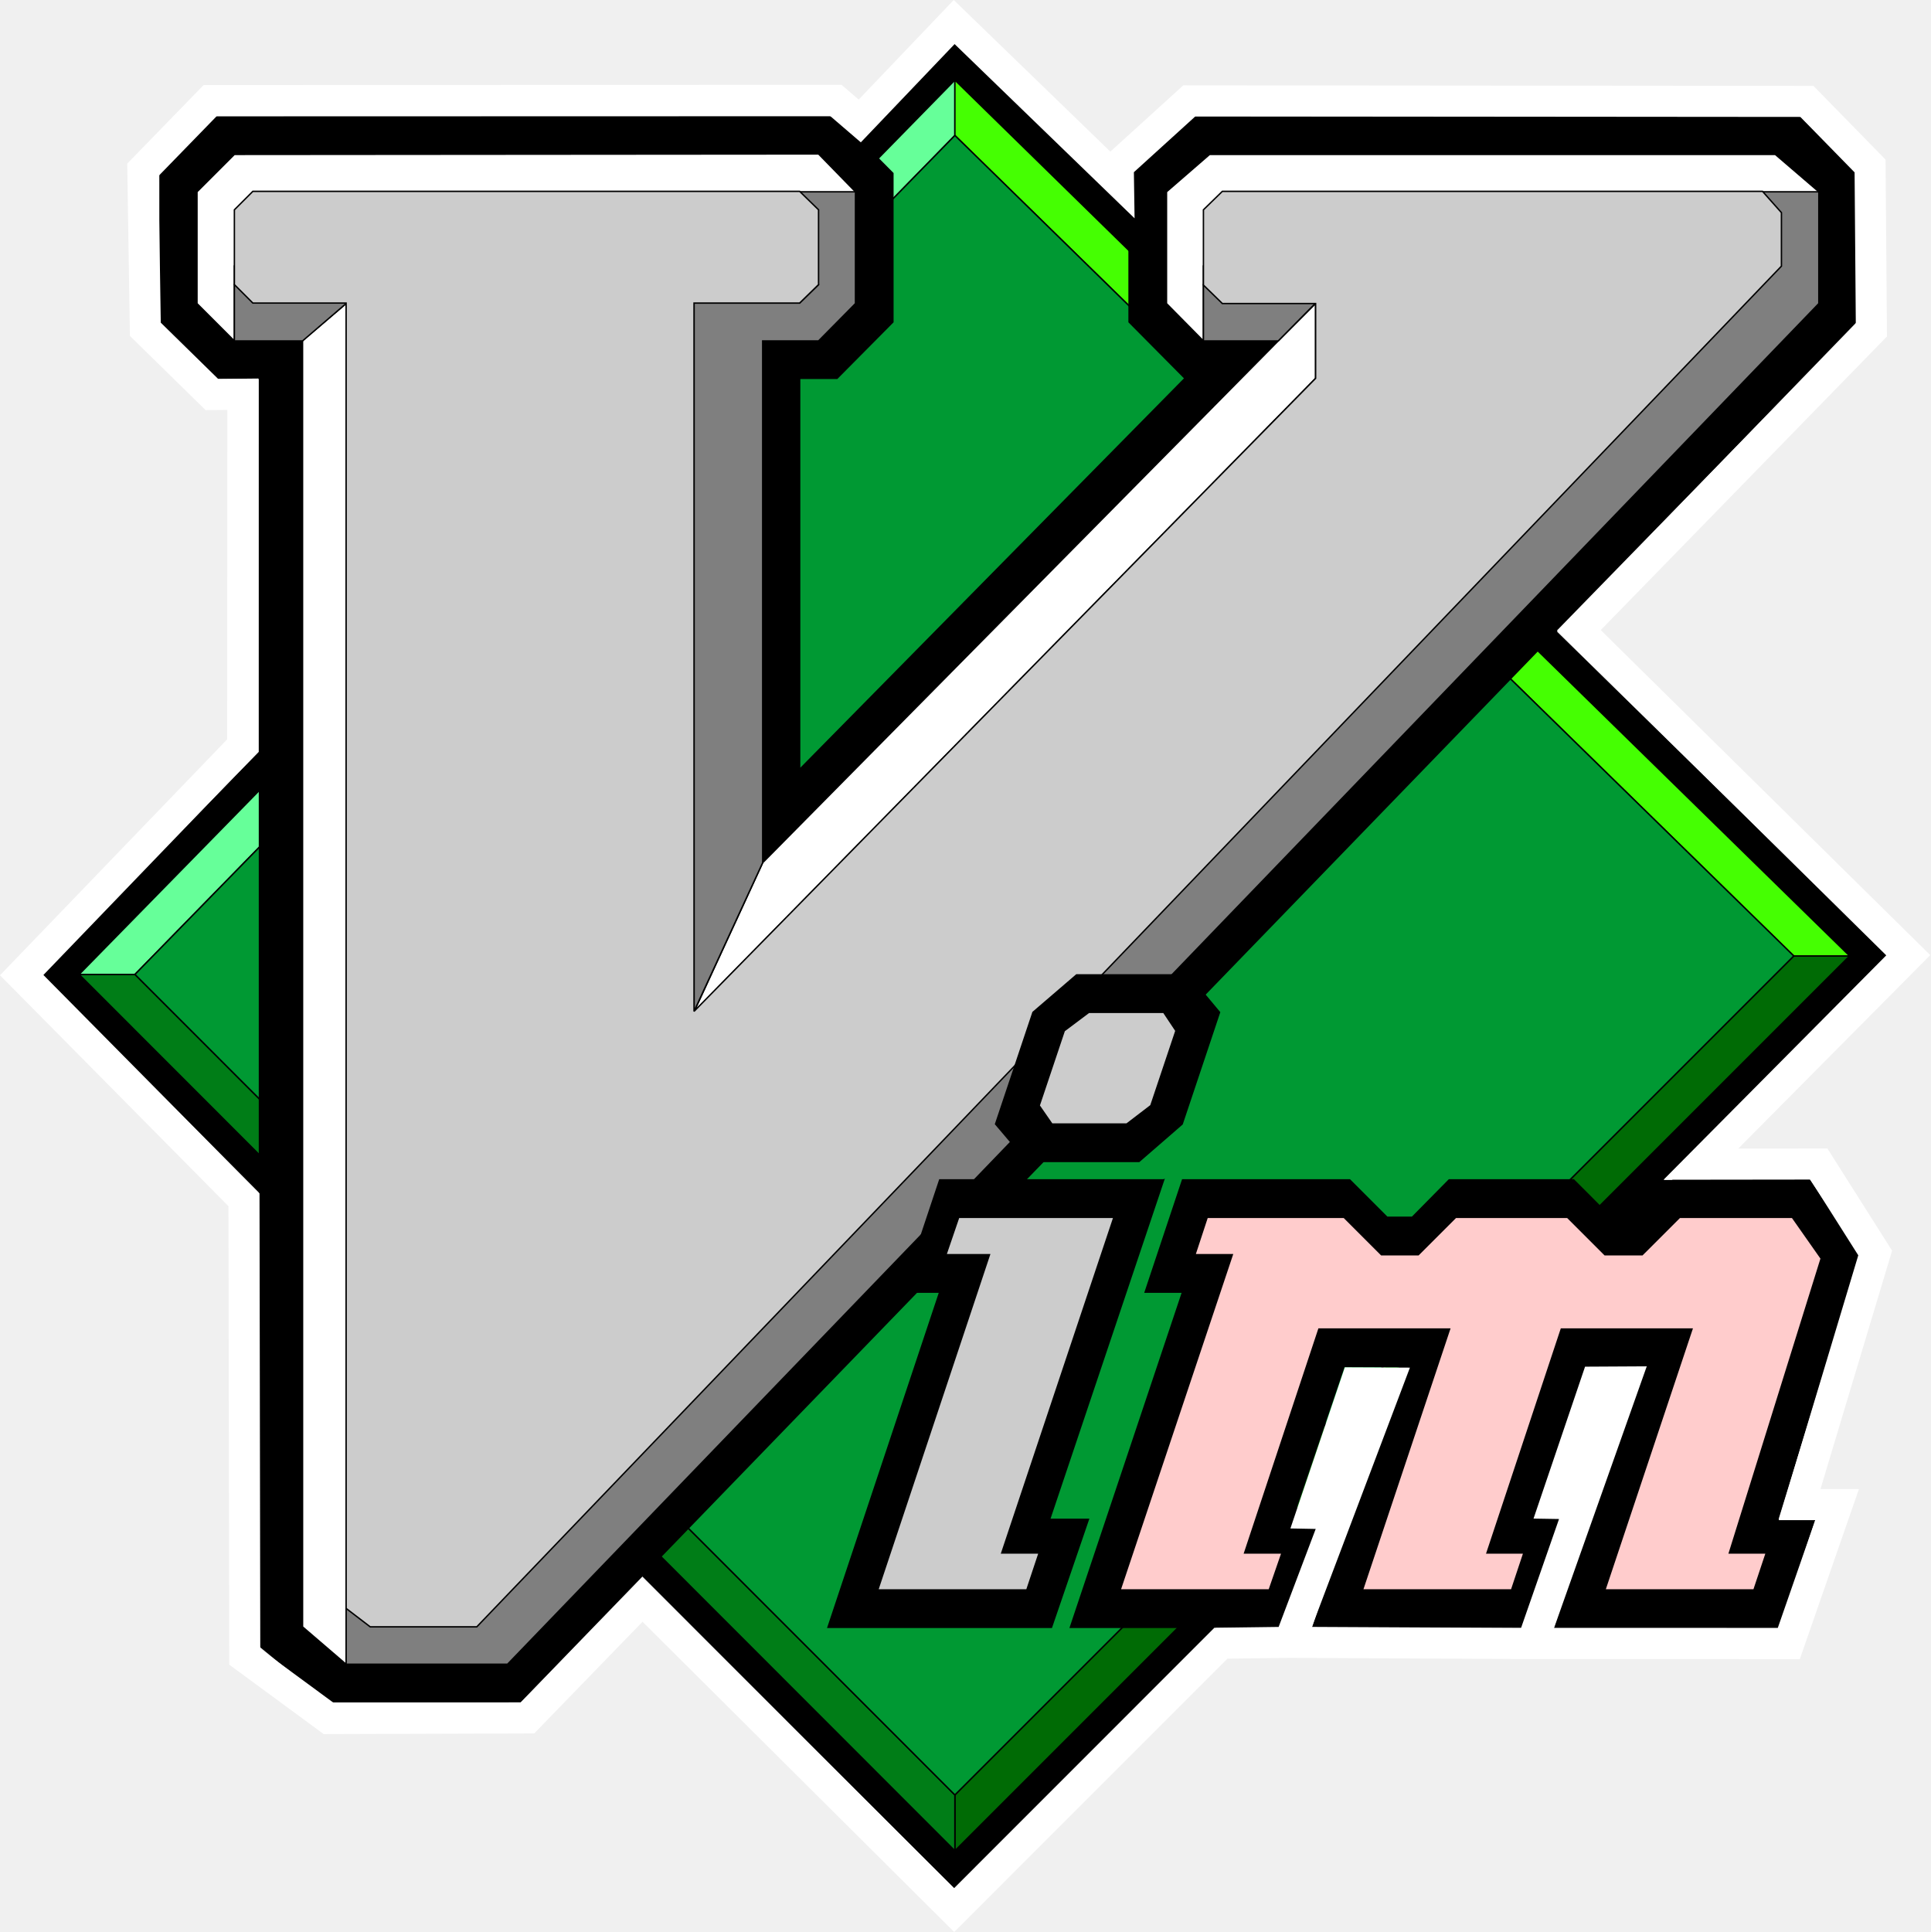
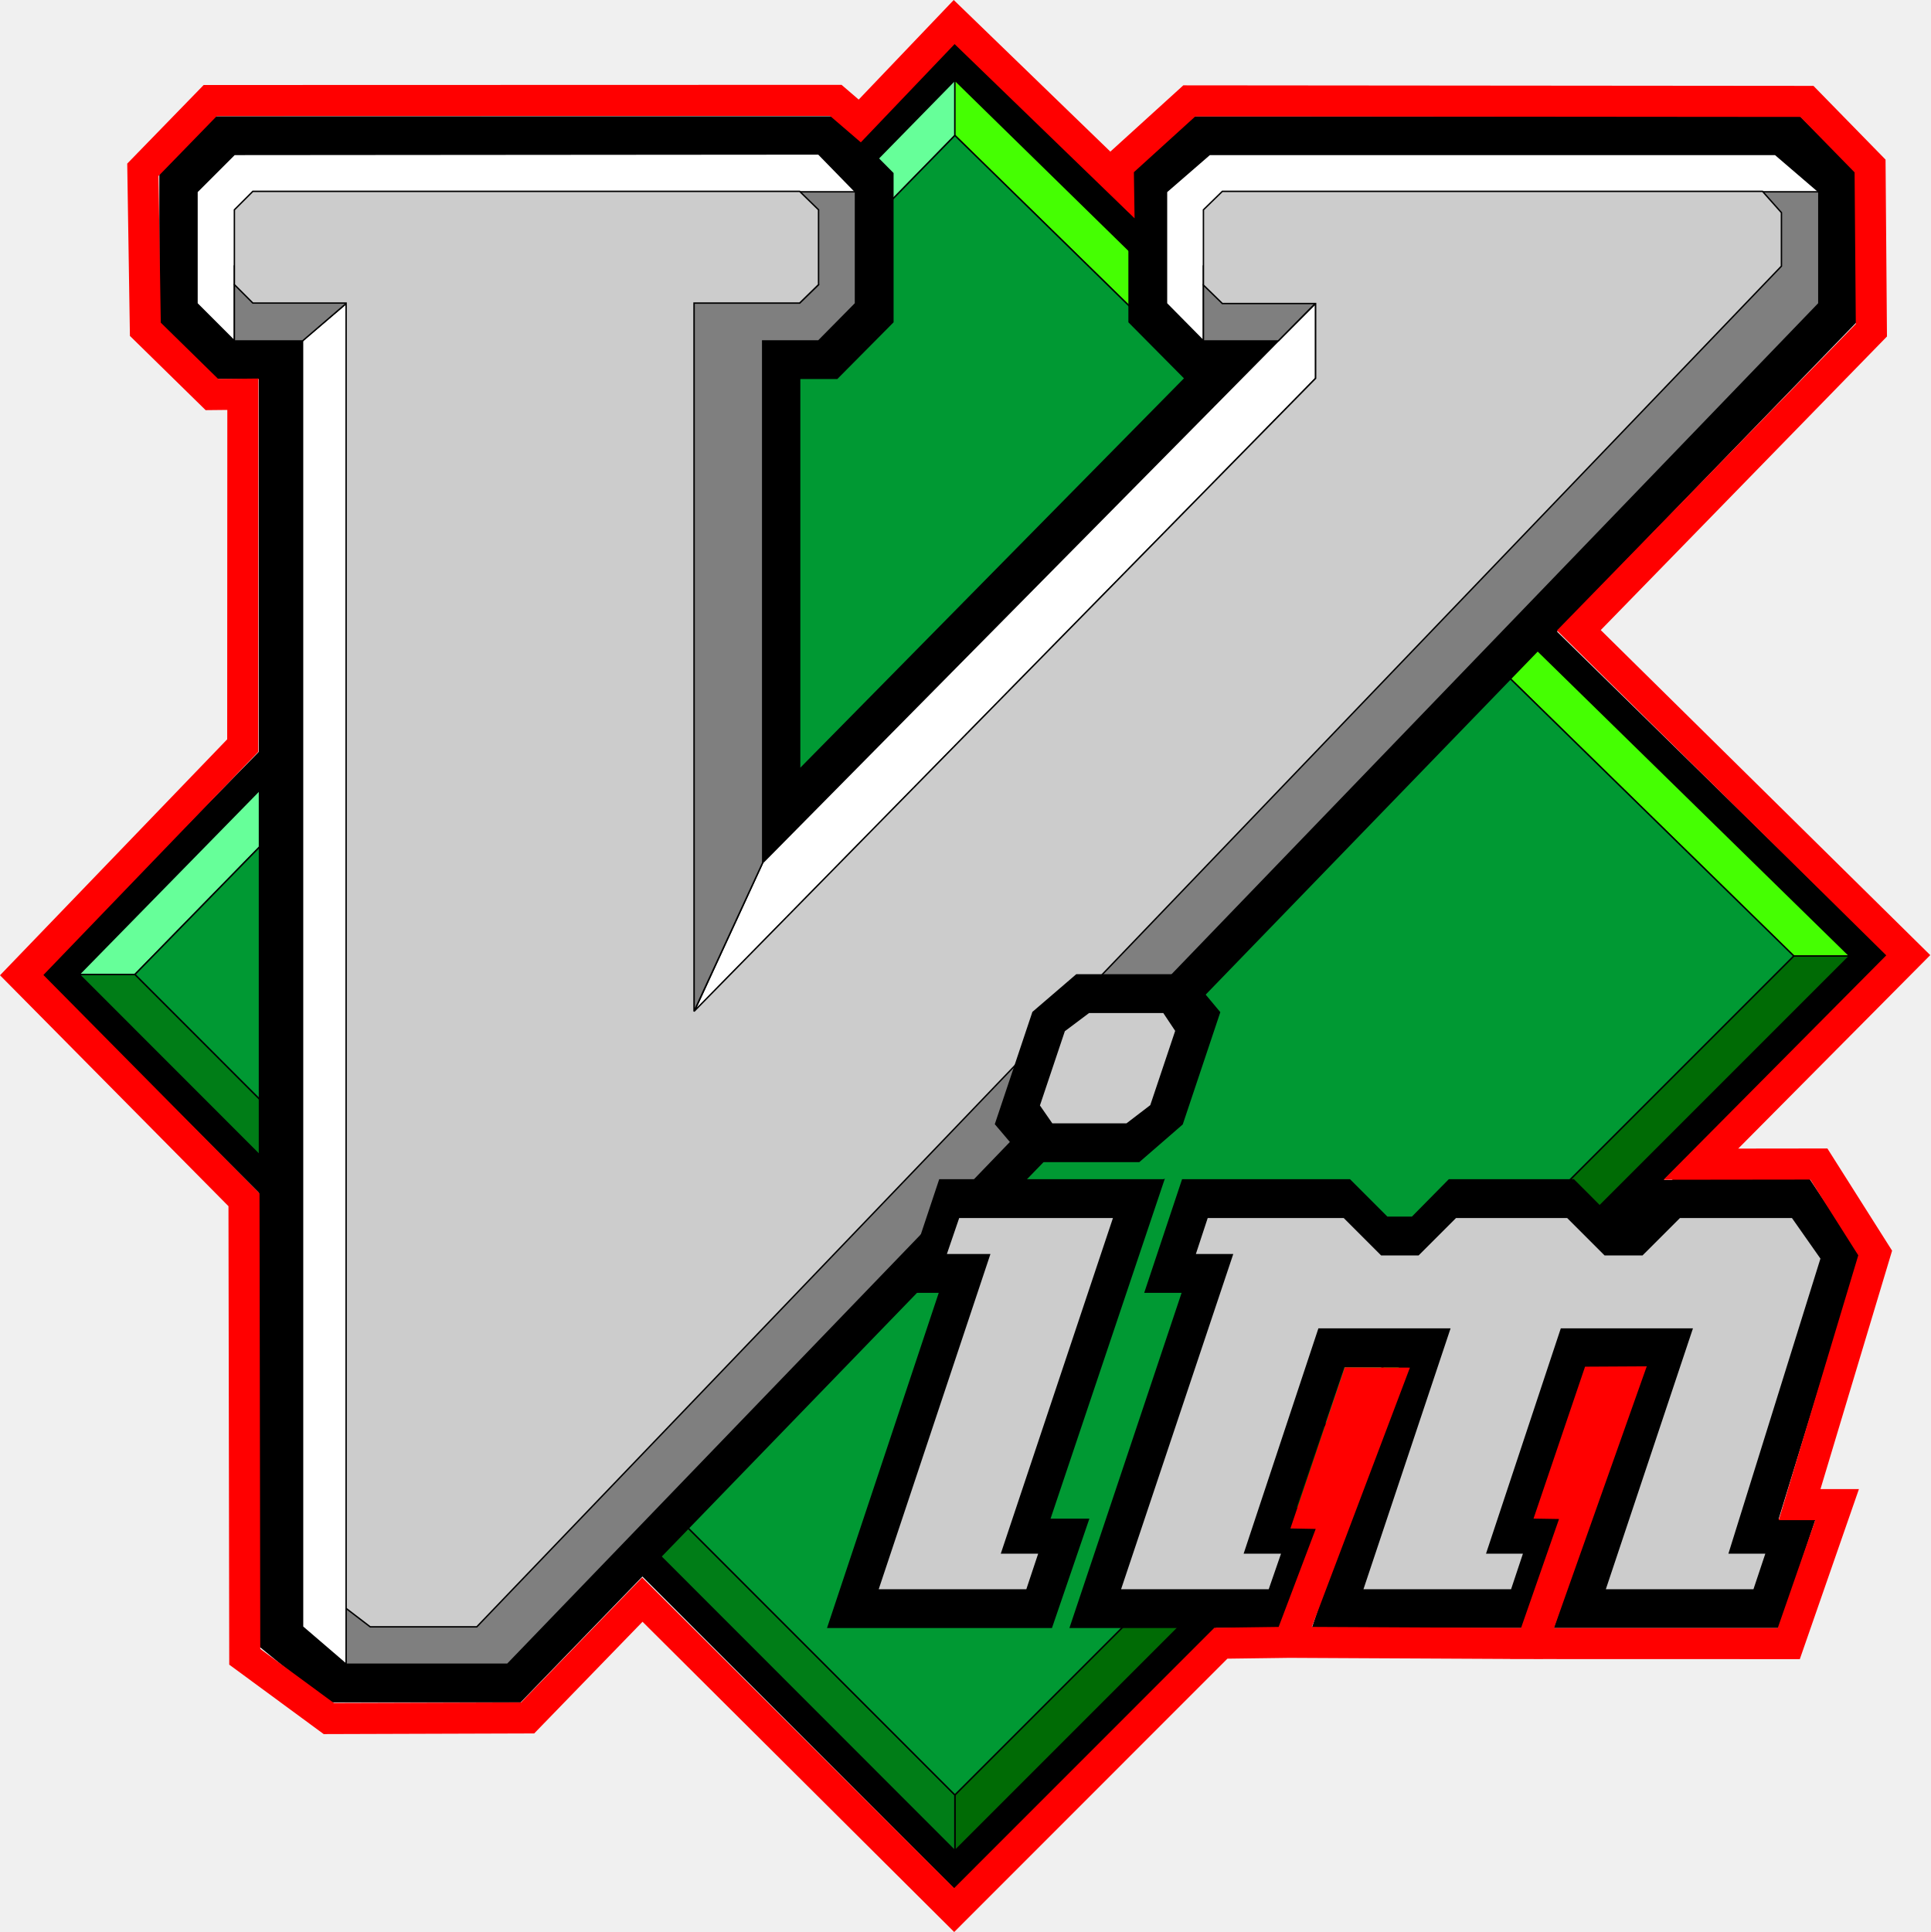
<svg xmlns="http://www.w3.org/2000/svg" width="293.575" height="293.806" viewBox="0 0 293.575 293.806" version="1.1" id="svg90">
  <defs id="defs94" />
  <path fill-rule="evenodd" fill="#000000" fill-opacity="1" d="M 286.999,145.374 145.229,6.488 6.342,148.183 145.229,287.144 286.999,145.374" id="path2" />
  <path fill="none" stroke-width="0.216" stroke-linecap="butt" stroke-linejoin="miter" stroke="#000000" stroke-opacity="1" stroke-miterlimit="2.613" d="M 286.999,145.374 145.229,6.488 6.342,148.183 145.229,287.144 Z M 286.999,145.374" id="path4" />
  <path fill-rule="evenodd" fill="#006b05" fill-opacity="1" d="M 272.815,145.374 H 281.311 L 145.229,281.456 V 272.96 L 272.815,145.374" id="path6" />
  <path fill="none" stroke-width="0.216" stroke-linecap="butt" stroke-linejoin="miter" stroke="#000000" stroke-opacity="1" stroke-miterlimit="2.613" d="M 272.815,145.374 H 281.311 L 145.229,281.456 V 272.96 Z M 272.815,145.374" id="path8" />
  <path fill-rule="evenodd" fill="#007d17" fill-opacity="1" d="M 12.03,148.183 H 20.526 L 145.229,272.96 V 281.456 L 12.03,148.183" id="path10" />
  <path fill="none" stroke-width="0.216" stroke-linecap="butt" stroke-linejoin="miter" stroke="#000000" stroke-opacity="1" stroke-miterlimit="2.613" d="M 12.03,148.183 H 20.526 L 145.229,272.96 V 281.456 Z M 12.03,148.183" id="path12" />
  <path fill-rule="evenodd" fill="#66ff99" fill-opacity="1" d="M 145.229,20.601 V 12.175 L 12.03,148.183 H 20.526 L 145.229,20.601" id="path14" />
  <path fill="none" stroke-width="0.216" stroke-linecap="butt" stroke-linejoin="miter" stroke="#000000" stroke-opacity="1" stroke-miterlimit="2.613" d="M 145.229,20.601 V 12.175 L 12.03,148.183 H 20.526 Z M 145.229,20.601" id="path16" />
  <path fill-rule="evenodd" fill="#45ff02" fill-opacity="1" d="M 145.229,12.175 V 20.601 L 272.815,145.374 H 281.311 L 145.229,12.175" id="path18" />
  <path fill="none" stroke-width="0.216" stroke-linecap="butt" stroke-linejoin="miter" stroke="#000000" stroke-opacity="1" stroke-miterlimit="2.613" d="M 145.229,12.175 V 20.601 L 272.815,145.374 H 281.311 Z M 145.229,12.175" id="path20" />
  <path fill-rule="evenodd" fill="#009933" fill-opacity="1" d="M 145.229,272.96 272.815,145.374 145.229,20.601 20.526,148.183 145.229,272.96" id="path22" />
  <path fill="none" stroke-width="0.216" stroke-linecap="butt" stroke-linejoin="miter" stroke="#000000" stroke-opacity="1" stroke-miterlimit="2.613" d="M 145.229,272.96 272.815,145.374 145.229,20.601 20.526,148.183 Z M 145.229,272.96" id="path24" />
  <path fill-rule="evenodd" fill="#000000" fill-opacity="1" d="M 171.725,48.968 180.221,57.535 121.616,117.007 V 57.535 H 127.303 L 135.799,48.968 V 26.359 L 127.303,17.792 H 32.838 L 24.342,26.359 V 48.968 L 32.838,57.535 H 39.463 V 250.281 L 49.831,258.777 H 79.135 L 282.245,48.968 V 26.359 L 273.749,17.792 H 181.159 L 171.725,26.359 V 48.968" id="path26" />
  <path fill="none" stroke-width="0.216" stroke-linecap="butt" stroke-linejoin="miter" stroke="#000000" stroke-opacity="1" stroke-miterlimit="2.613" d="M 171.725,48.968 180.221,57.535 121.616,117.007 V 57.535 H 127.303 L 135.799,48.968 V 26.359 L 127.303,17.792 H 32.838 L 24.342,26.359 V 48.968 L 32.838,57.535 H 39.463 V 250.281 L 49.831,258.777 H 79.135 L 282.245,48.968 V 26.359 L 273.749,17.792 H 181.159 L 171.725,26.359 Z M 171.725,48.968" id="path28" />
  <path fill-rule="evenodd" fill="#ffffff" fill-opacity="1" d="M 35.647,51.847 29.96,46.16 V 29.167 L 35.647,23.48 124.495,23.41 130.112,29.167 124.495,31.906 121.616,29.167 35.647,43.281 V 51.847" id="path30" />
  <path fill="none" stroke-width="0.216" stroke-linecap="butt" stroke-linejoin="miter" stroke="#000000" stroke-opacity="1" stroke-miterlimit="2.613" d="M 35.647,51.847 29.96,46.16 V 29.167 L 35.647,23.48 124.495,23.41 130.112,29.167 124.495,31.906 121.616,29.167 35.647,43.281 Z M 35.647,51.847" id="path32" />
  <path fill-rule="evenodd" fill="#ffffff" fill-opacity="1" d="M 52.639,253.089 46.014,247.402 V 51.777 L 52.639,46.16 V 253.089" id="path34" />
  <path fill="none" stroke-width="0.216" stroke-linecap="butt" stroke-linejoin="miter" stroke="#000000" stroke-opacity="1" stroke-miterlimit="2.613" d="M 52.639,253.089 46.014,247.402 V 51.777 L 52.639,46.16 Z M 52.639,253.089" id="path36" />
  <path fill-rule="evenodd" fill="#ffffff" fill-opacity="1" d="M 194.405,51.847 200.092,46.16 V 57.535 L 105.557,153.871 115.999,131.191 194.405,51.847" id="path38" />
  <path fill="none" stroke-width="0.216" stroke-linecap="butt" stroke-linejoin="miter" stroke="#000000" stroke-opacity="1" stroke-miterlimit="2.613" d="M 194.405,51.847 200.092,46.16 V 57.535 L 105.557,153.871 115.999,131.191 Z M 194.405,51.847" id="path40" />
  <path fill-rule="evenodd" fill="#7f7f7f" fill-opacity="1" d="M 54.581,43.351 52.639,46.16 46.014,51.847 H 35.647 V 40.472 L 54.581,43.351" id="path42" />
  <path fill="none" stroke-width="0.216" stroke-linecap="butt" stroke-linejoin="miter" stroke="#000000" stroke-opacity="1" stroke-miterlimit="2.613" d="M 54.581,43.351 52.639,46.16 46.014,51.847 H 35.647 V 40.472 Z M 54.581,43.351" id="path44" />
  <path fill-rule="evenodd" fill="#7f7f7f" fill-opacity="1" d="M 115.999,51.847 V 131.191 L 105.557,153.8 V 46.089 H 121.616 L 124.495,43.281 121.616,29.167 H 130.112 V 46.16 L 124.495,51.847 H 115.999" id="path46" />
  <path fill="none" stroke-width="0.216" stroke-linecap="butt" stroke-linejoin="miter" stroke="#000000" stroke-opacity="1" stroke-miterlimit="2.613" d="M 115.999,51.847 V 131.191 L 105.557,153.8 V 46.089 H 121.616 L 124.495,43.281 121.616,29.167 H 130.112 V 46.16 L 124.495,51.847 Z M 115.999,51.847" id="path48" />
  <path fill-rule="evenodd" fill="#ffffff" fill-opacity="1" d="M 183.03,51.847 177.413,46.16 V 29.167 L 183.967,23.48 H 270.006 L 276.631,29.167 267.127,37.664 183.03,43.281 V 51.847" id="path50" />
  <path fill="none" stroke-width="0.216" stroke-linecap="butt" stroke-linejoin="miter" stroke="#000000" stroke-opacity="1" stroke-miterlimit="2.613" d="M 183.03,51.847 177.413,46.16 V 29.167 L 183.967,23.48 H 270.006 L 276.631,29.167 267.127,37.664 183.03,43.281 Z M 183.03,51.847" id="path52" />
  <path fill-rule="evenodd" fill="#7f7f7f" fill-opacity="1" d="M 276.631,46.16 77.19,253.089 H 52.639 V 244.593 H 70.639 L 270.006,40.472 267.127,29.167 H 276.631 V 46.16" id="path54" />
  <path fill="none" stroke-width="0.216" stroke-linecap="butt" stroke-linejoin="miter" stroke="#000000" stroke-opacity="1" stroke-miterlimit="2.613" d="M 276.631,46.16 77.19,253.089 H 52.639 V 244.593 H 70.639 L 270.006,40.472 267.127,29.167 H 276.631 Z M 276.631,46.16" id="path56" />
  <path fill-rule="evenodd" fill="#7f7f7f" fill-opacity="1" d="M 201.967,43.351 200.022,46.16 194.405,51.847 H 183.03 V 40.472 L 201.967,43.351" id="path58" />
  <path fill="none" stroke-width="0.216" stroke-linecap="butt" stroke-linejoin="miter" stroke="#000000" stroke-opacity="1" stroke-miterlimit="2.613" d="M 201.967,43.351 200.022,46.16 194.405,51.847 H 183.03 V 40.472 Z M 201.967,43.351" id="path60" />
  <path fill-rule="evenodd" fill="#cccccc" fill-opacity="1" d="M 105.557,153.8 V 46.089 H 121.616 L 124.495,43.281 V 31.906 L 121.616,29.097 H 38.456 L 35.647,31.906 V 43.281 L 38.456,46.089 H 52.639 V 244.593 L 56.311,247.402 H 72.51 L 270.94,40.472 V 32.335 L 268.061,29.097 H 185.909 L 183.03,31.906 V 43.351 L 185.909,46.16 H 200.092 V 57.535 L 105.557,153.8" id="path62" />
  <path fill="none" stroke-width="0.216" stroke-linecap="butt" stroke-linejoin="miter" stroke="#000000" stroke-opacity="1" stroke-miterlimit="2.613" d="M 105.557,153.8 V 46.089 H 121.616 L 124.495,43.281 V 31.906 L 121.616,29.097 H 38.456 L 35.647,31.906 V 43.281 L 38.456,46.089 H 52.639 V 244.593 L 56.311,247.402 H 72.51 L 270.94,40.472 V 32.335 L 268.061,29.097 H 185.909 L 183.03,31.906 V 43.351 L 185.909,46.16 H 200.092 V 57.535 Z M 105.557,153.8" id="path64" />
  <path fill-rule="evenodd" fill="#000000" fill-opacity="1" d="M 157.112,153.945 163.733,148.257 H 180.725 L 185.479,153.945 179.792,170.937 173.237,176.624 H 156.245 L 151.42,170.937 157.112,153.945" id="path66" />
  <path fill="none" stroke-width="0.216" stroke-linecap="butt" stroke-linejoin="miter" stroke="#000000" stroke-opacity="1" stroke-miterlimit="2.613" d="M 157.112,153.945 163.733,148.257 H 180.725 L 185.479,153.945 179.792,170.937 173.237,176.624 H 156.245 L 151.42,170.937 Z M 157.112,153.945" id="path68" />
  <path fill-rule="evenodd" fill="#000000" fill-opacity="1" d="M 162.799,247.472 179.862,196.496 H 174.174 L 179.862,179.433 H 205.28 L 210.967,185.121 H 214.784 L 220.397,179.433 H 239.335 L 245.022,185.121 H 246.764 L 252.456,179.433 H 275.19 L 282.749,190.808 270.366,231.128 H 275.983 L 270.51,247.472 H 236.456 L 249.772,207.8 H 241.28 L 233.428,230.984 H 239.045 L 233.717,247.472 H 199.663 L 212.909,207.8 H 204.413 L 196.495,231.128 H 202.182 L 196.854,247.472 H 162.799" id="path70" />
  <path fill="none" stroke-width="0.216" stroke-linecap="butt" stroke-linejoin="miter" stroke="#000000" stroke-opacity="1" stroke-miterlimit="2.613" d="M 162.799,247.472 179.862,196.496 H 174.174 L 179.862,179.433 H 205.28 L 210.967,185.121 H 214.784 L 220.397,179.433 H 239.335 L 245.022,185.121 H 248.764 L 254.456,179.433 H 275.19 L 282.749,190.808 270.366,231.128 H 275.983 L 270.51,247.472 H 236.456 L 249.772,207.8 H 241.28 L 233.428,230.984 H 239.045 L 233.717,247.472 H 199.663 L 212.909,207.8 H 204.413 L 196.495,231.128 H 202.182 L 196.854,247.472 Z M 162.799,247.472" id="path72" />
-   <path fill-rule="evenodd" fill="#ffcccc" fill-opacity="1" d="M 272.596,185.121 276.991,191.382 263.022,236.167 H 268.639 L 266.764,241.785 H 244.085 L 257.335,202.113 H 237.463 L 226.159,236.167 H 231.772 L 229.901,241.785 H 207.221 L 220.471,202.113 H 200.596 L 189.295,236.167 H 194.983 L 193.038,241.785 H 170.358 L 187.42,190.808 H 181.733 L 183.604,185.121 H 204.413 L 210.1,190.808 H 215.717 L 221.405,185.121 H 238.397 L 244.085,190.808 H 249.772 L 255.463,185.121 H 272.596" id="path74" />
+   <path fill-rule="evenodd" fill="#cccccc" fill-opacity="1" d="M 272.596,185.121 L 276.991,191.382 L 263.022,236.167 H 268.639 L 266.764,241.785 H 244.085 L 257.335,202.113 H 237.463 L 226.159,236.167 H 231.772 L 229.901,241.785 H 207.221 L 220.471,202.113 H 200.596 L 189.295,236.167 H 194.983 L 193.038,241.785 H 170.358 L 187.42,190.808 H 181.733 L 183.604,185.121 H 204.413 L 210.1,190.808 H 215.717 L 221.405,185.121 H 238.397 L 244.085,190.808 H 249.772 L 255.463,185.121 H 272.596" id="path74" />
  <path fill="none" stroke-width="0.216" stroke-linecap="butt" stroke-linejoin="miter" stroke="#000000" stroke-opacity="1" stroke-miterlimit="2.613" d="M 272.596,185.121 276.991,191.382 263.022,236.167 H 268.639 L 266.764,241.785 H 244.085 L 257.335,202.113 H 237.463 L 226.159,236.167 H 231.772 L 229.901,241.785 H 207.221 L 220.471,202.113 H 200.596 L 189.295,236.167 H 194.983 L 193.038,241.785 H 170.358 L 187.42,190.808 H 181.733 L 183.604,185.121 H 204.413 L 210.1,190.808 H 215.717 L 221.405,185.121 H 238.397 L 244.085,190.808 H 249.772 L 255.463,185.121 Z M 272.596,185.121" id="path76" />
  <path fill-rule="evenodd" fill="#000000" fill-opacity="1" d="M 176.983,179.433 159.631,231.054 H 165.534 L 159.917,247.472 H 125.932 L 142.924,196.496 H 137.237 Z M 137.237,196.496 142.924,179.433 H 176.983" id="path78" />
  <path fill="none" stroke-width="0.216" stroke-linecap="butt" stroke-linejoin="miter" stroke="#000000" stroke-opacity="1" stroke-miterlimit="2.613" d="M 176.983,179.433 159.631,231.054 H 165.534 L 159.917,247.472 H 125.932 L 142.924,196.496 H 137.237 Z M 137.237,196.496 142.924,179.433 H 176.983 Z M 137.237,196.496" id="path80" />
  <path fill-rule="evenodd" fill="#cccccc" fill-opacity="1" d="M 156.174,241.785 158.045,236.167 H 152.358 L 169.42,185.121 H 145.807 L 143.862,190.808 H 150.487 L 133.495,241.785 H 156.174" id="path82" />
  <path fill="none" stroke-width="0.216" stroke-linecap="butt" stroke-linejoin="miter" stroke="#000000" stroke-opacity="1" stroke-miterlimit="2.613" d="M 156.174,241.785 158.045,236.167 H 152.358 L 169.42,185.121 H 145.807 L 143.862,190.808 H 150.487 L 133.495,241.785 Z M 156.174,241.785" id="path84" />
  <path fill-rule="evenodd" fill="#cccccc" fill-opacity="1" d="M 175.038,168.128 178.854,156.753 176.983,153.945 H 165.604 L 161.862,156.753 158.045,168.128 159.991,170.937 H 171.366 L 175.038,168.128" id="path86" />
  <path fill="none" stroke-width="0.216" stroke-linecap="butt" stroke-linejoin="miter" stroke="#000000" stroke-opacity="1" stroke-miterlimit="2.613" d="M 175.038,168.128 178.854,156.753 176.983,153.945 H 165.604 L 161.862,156.753 158.045,168.128 159.991,170.937 H 171.366 Z M 175.038,168.128" id="path88" />
-   <path id="path493" d="M 145.121,3.352 130.762,18.395 127.119,15.264 31.974,15.289 21.728,25.825 22.106,50.076 32.231,60 36.937,59.951 36.915,113.383 3.301,148.291 37.109,182.457 37.226,251.952 50.005,261.346 80.244,261.251 97.694,243.264 145.121,290.469 185.687,249.89 196.109,249.753 203.502,230.212 199.53,230.137 206.228,210.305 211.024,210.327 196.109,249.753 233.014,249.938 240.421,228.693 236.514,228.629 242.769,210.187 247.108,210.163 233.014,249.938 272.058,249.949 279.405,228.813 H 273.702 L 285.199,190.547 276.631,177.016 258.691,177.038 290.229,145.266 240.13,95.85 284.622,50.217 284.421,25.243 274.817,15.42 180.883,15.341 170.076,25.156 170.112,27.543 Z" style="fill:none;stroke:#ffffff;stroke-width:4.724;stroke-dasharray:none;stroke-opacity:1" />
+   <path id="path493" d="M 145.121,3.352 130.762,18.395 127.119,15.264 31.974,15.289 21.728,25.825 22.106,50.076 32.231,60 36.937,59.951 36.915,113.383 3.301,148.291 37.109,182.457 37.226,251.952 50.005,261.346 80.244,261.251 97.694,243.264 145.121,290.469 185.687,249.89 196.109,249.753 203.502,230.212 199.53,230.137 206.228,210.305 211.024,210.327 196.109,249.753 233.014,249.938 240.421,228.693 236.514,228.629 242.769,210.187 247.108,210.163 233.014,249.938 272.058,249.949 279.405,228.813 H 273.702 L 285.199,190.547 276.631,177.016 258.691,177.038 290.229,145.266 240.13,95.85 284.622,50.217 284.421,25.243 274.817,15.42 180.883,15.341 170.076,25.156 170.112,27.543 Z" style="fill:none;stroke:#ff0000;stroke-width:4.724;stroke-dasharray:none;stroke-opacity:1" />
</svg>
